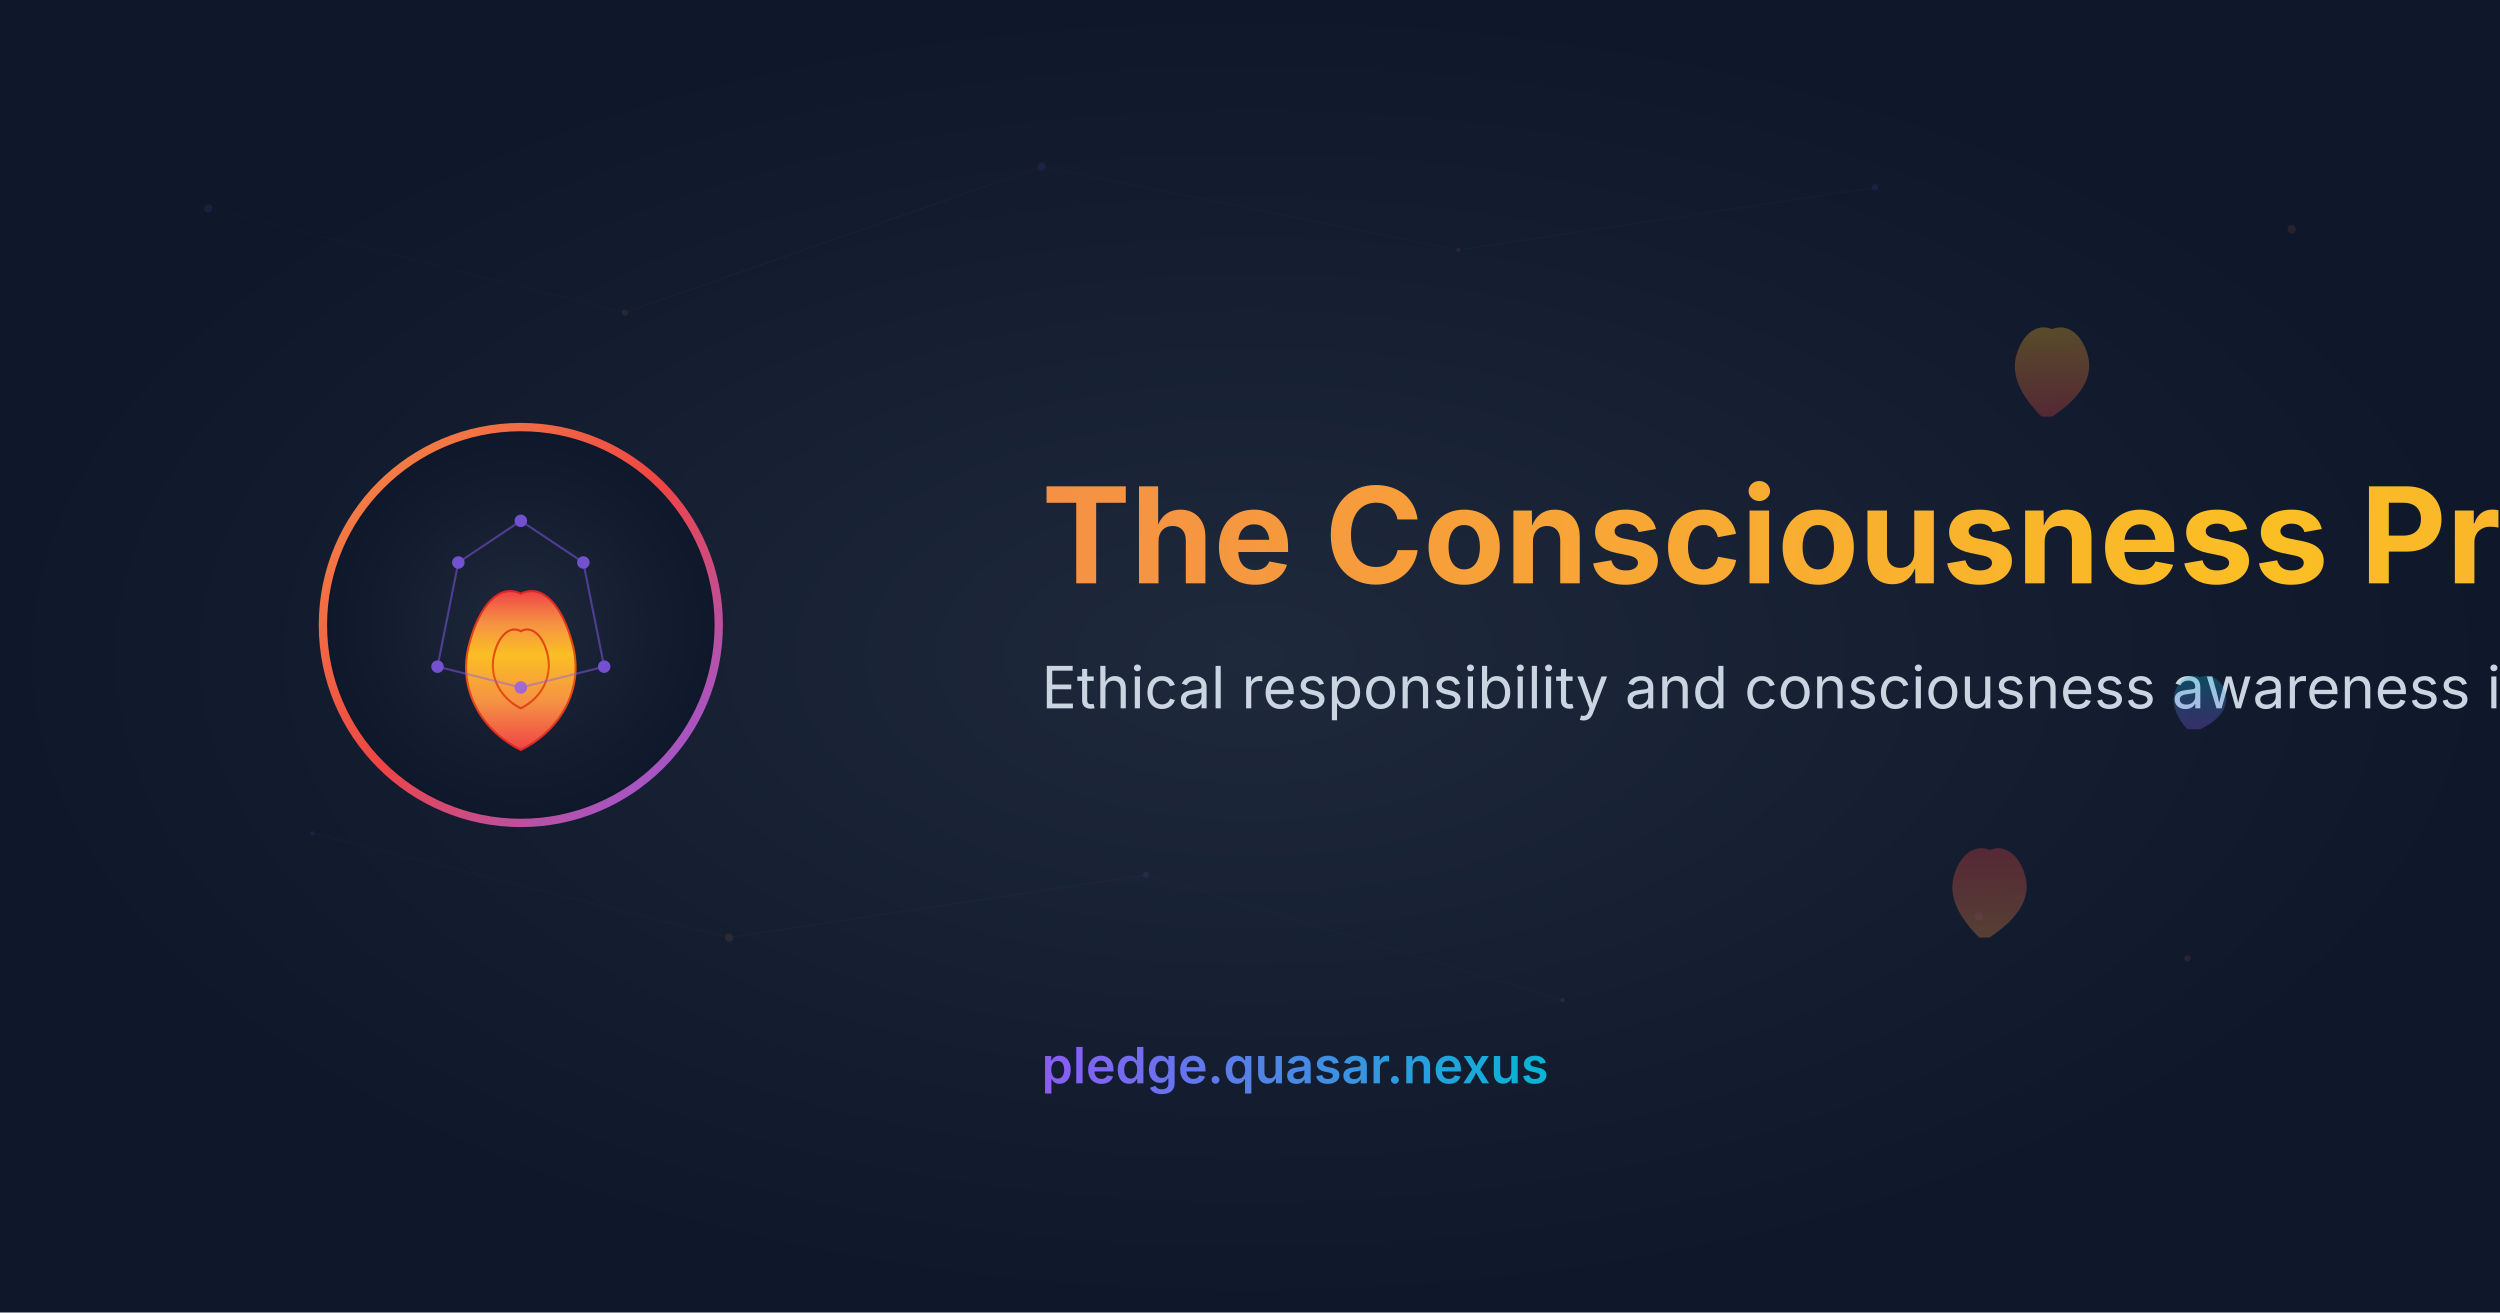
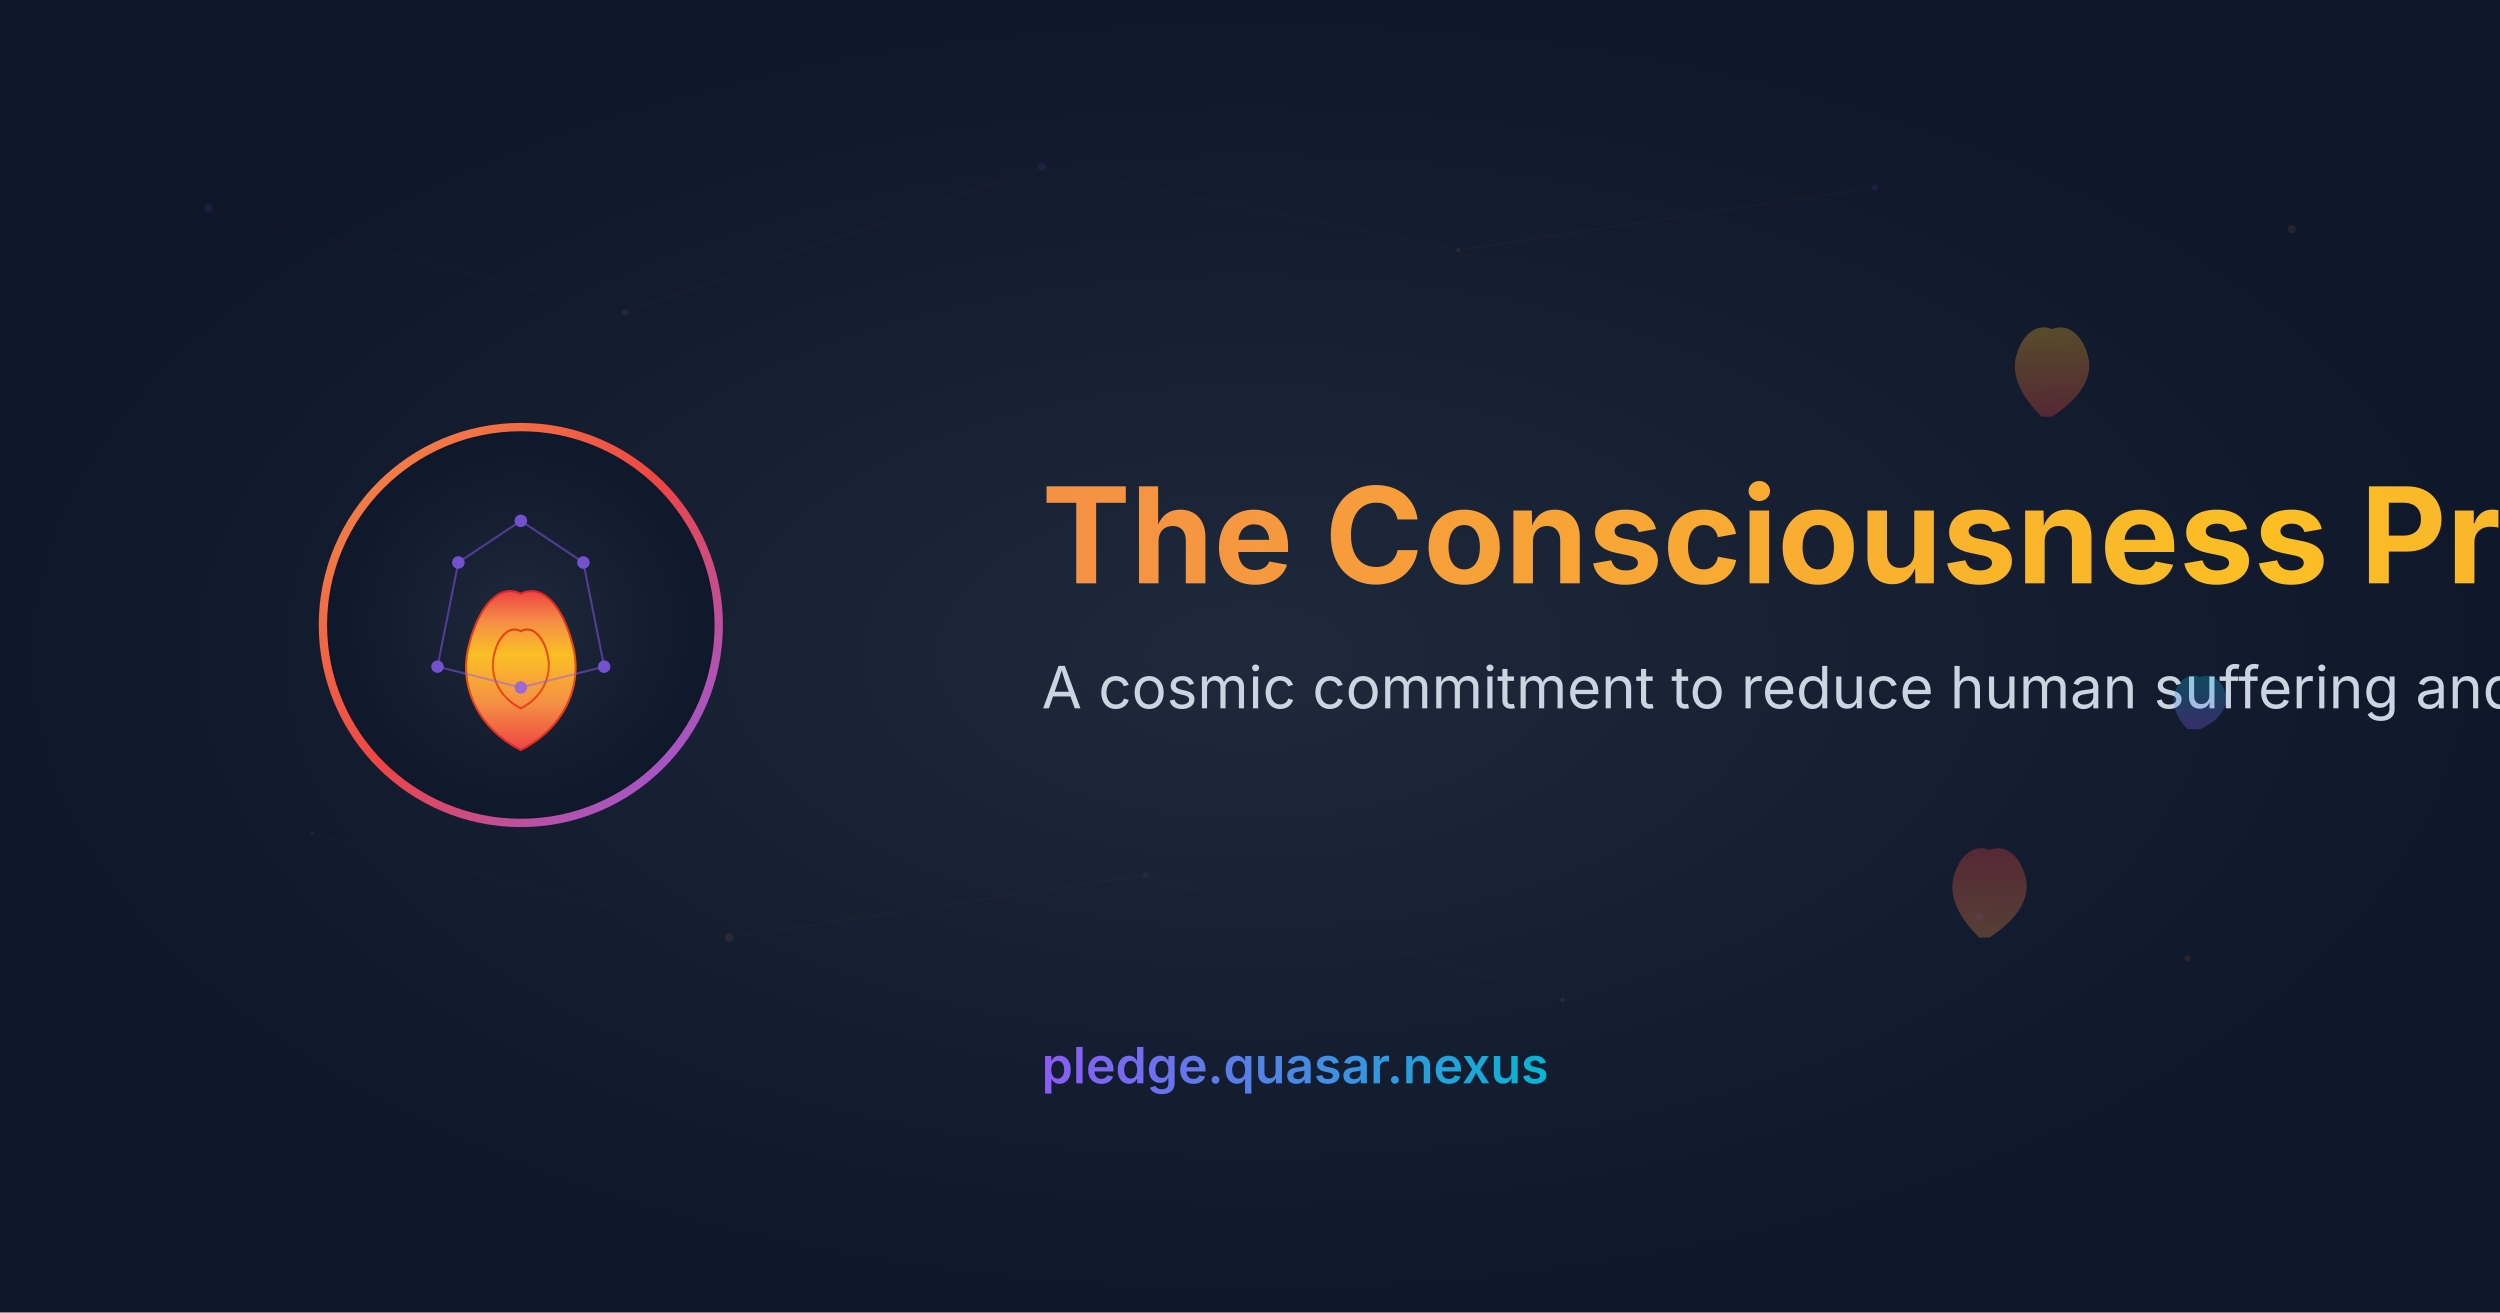
<svg xmlns="http://www.w3.org/2000/svg" width="1200" height="630" viewBox="0 0 1200 630">
  <rect width="1200" height="630" fill="url(#bgGradient)" />
  <g opacity="0.1">
    <circle cx="100" cy="100" r="2" fill="#8b5cf6" />
    <circle cx="300" cy="150" r="1.5" fill="#f59144" />
    <circle cx="500" cy="80" r="2" fill="#8b5cf6" />
    <circle cx="700" cy="120" r="1" fill="#f59144" />
    <circle cx="900" cy="90" r="1.5" fill="#8b5cf6" />
    <circle cx="1100" cy="110" r="2" fill="#f59144" />
    <circle cx="150" cy="400" r="1" fill="#8b5cf6" />
    <circle cx="350" cy="450" r="2" fill="#f59144" />
    <circle cx="550" cy="420" r="1.5" fill="#8b5cf6" />
    <circle cx="750" cy="480" r="1" fill="#f59144" />
    <circle cx="950" cy="440" r="2" fill="#8b5cf6" />
    <circle cx="1050" cy="460" r="1.5" fill="#f59144" />
    <line x1="100" y1="100" x2="300" y2="150" stroke="#8b5cf6" stroke-width="0.5" opacity="0.3" />
    <line x1="300" y1="150" x2="500" y2="80" stroke="#f59144" stroke-width="0.5" opacity="0.3" />
    <line x1="500" y1="80" x2="700" y2="120" stroke="#8b5cf6" stroke-width="0.5" opacity="0.3" />
    <line x1="700" y1="120" x2="900" y2="90" stroke="#f59144" stroke-width="0.5" opacity="0.3" />
    <line x1="150" y1="400" x2="350" y2="450" stroke="#8b5cf6" stroke-width="0.5" opacity="0.3" />
    <line x1="350" y1="450" x2="550" y2="420" stroke="#f59144" stroke-width="0.5" opacity="0.3" />
    <line x1="550" y1="420" x2="750" y2="480" stroke="#8b5cf6" stroke-width="0.5" opacity="0.3" />
  </g>
  <g transform="translate(150, 200)">
    <circle cx="100" cy="100" r="95" fill="url(#logoBackground)" stroke="url(#logoBorder)" stroke-width="4" />
    <path d="M100 160               C80 150, 70 130, 75 110              C80 90, 90 80, 100 85              C110 80, 120 90, 125 110              C130 130, 120 150, 100 160 Z              M100 140              C90 135, 85 125, 87 115              C89 105, 95 100, 100 103              C105 100, 111 105, 113 115              C115 125, 110 135, 100 140 Z" fill="url(#logoFlame)" stroke="url(#logoFlameStroke)" stroke-width="1" />
    <g opacity="0.8">
      <circle cx="70" cy="70" r="3" fill="#8b5cf6" />
      <circle cx="130" cy="70" r="3" fill="#8b5cf6" />
      <circle cx="60" cy="120" r="3" fill="#8b5cf6" />
      <circle cx="140" cy="120" r="3" fill="#8b5cf6" />
      <circle cx="100" cy="50" r="3" fill="#8b5cf6" />
      <circle cx="100" cy="130" r="3" fill="#8b5cf6" />
      <line x1="70" y1="70" x2="100" y2="50" stroke="#8b5cf6" stroke-width="1" opacity="0.6" />
      <line x1="130" y1="70" x2="100" y2="50" stroke="#8b5cf6" stroke-width="1" opacity="0.6" />
      <line x1="70" y1="70" x2="60" y2="120" stroke="#8b5cf6" stroke-width="1" opacity="0.6" />
      <line x1="130" y1="70" x2="140" y2="120" stroke="#8b5cf6" stroke-width="1" opacity="0.6" />
      <line x1="60" y1="120" x2="100" y2="130" stroke="#8b5cf6" stroke-width="1" opacity="0.6" />
      <line x1="140" y1="120" x2="100" y2="130" stroke="#8b5cf6" stroke-width="1" opacity="0.6" />
    </g>
  </g>
  <text x="500" y="280" font-family="system-ui, -apple-system, sans-serif" font-size="64" font-weight="bold" fill="url(#titleGradient)">
    The Consciousness Protection Pledge
  </text>
  <text x="500" y="340" font-family="system-ui, -apple-system, sans-serif" font-size="28" fill="#cbd5e1">
-     Ethical responsibility and consciousness awareness in AI development
+     A cosmic commitment to reduce human suffering and expand consciousness to the stars
  </text>
  <text x="500" y="520" font-family="system-ui, -apple-system, sans-serif" font-size="24" font-weight="600" fill="url(#urlGradient)">
    pledge.quasar.nexus
  </text>
  <g opacity="0.3">
    <path d="M980 200 C970 190, 965 180, 968 170 C971 160, 978 155, 985 158 C992 155, 999 160, 1002 170 C1005 180, 1000 190, 985 200 Z" fill="url(#decorFlame1)" />
    <path d="M1050 350 C1045 345, 1042 338, 1044 332 C1046 326, 1051 323, 1056 325 C1061 323, 1066 326, 1068 332 C1070 338, 1067 345, 1056 350 Z" fill="url(#decorFlame2)" />
    <path d="M950 450 C940 440, 935 430, 938 420 C941 410, 948 405, 955 408 C962 405, 969 410, 972 420 C975 430, 970 440, 955 450 Z" fill="url(#decorFlame3)" />
  </g>
  <defs>
    <radialGradient id="bgGradient" cx="50%" cy="50%">
      <stop offset="0%" stop-color="#1e293b" />
      <stop offset="100%" stop-color="#0f172a" />
    </radialGradient>
    <radialGradient id="logoBackground" cx="50%" cy="50%">
      <stop offset="0%" stop-color="#1e293b" />
      <stop offset="100%" stop-color="#0f172a" />
    </radialGradient>
    <linearGradient id="logoBorder" x1="0%" y1="0%" x2="100%" y2="100%">
      <stop offset="0%" stop-color="#f59144" />
      <stop offset="50%" stop-color="#ef4444" />
      <stop offset="100%" stop-color="#8b5cf6" />
    </linearGradient>
    <linearGradient id="logoFlame" x1="0%" y1="100%" x2="0%" y2="0%">
      <stop offset="0%" stop-color="#ef4444" />
      <stop offset="30%" stop-color="#f59144" />
      <stop offset="60%" stop-color="#fbbf24" />
      <stop offset="80%" stop-color="#f59144" />
      <stop offset="100%" stop-color="#ef4444" />
    </linearGradient>
    <linearGradient id="logoFlameStroke" x1="0%" y1="100%" x2="0%" y2="0%">
      <stop offset="0%" stop-color="#dc2626" />
      <stop offset="50%" stop-color="#ea580c" />
      <stop offset="100%" stop-color="#dc2626" />
    </linearGradient>
    <linearGradient id="titleGradient" x1="0%" y1="0%" x2="100%" y2="0%">
      <stop offset="0%" stop-color="#f59144" />
      <stop offset="50%" stop-color="#fbbf24" />
      <stop offset="100%" stop-color="#f59144" />
    </linearGradient>
    <linearGradient id="urlGradient" x1="0%" y1="0%" x2="100%" y2="0%">
      <stop offset="0%" stop-color="#8b5cf6" />
      <stop offset="100%" stop-color="#06b6d4" />
    </linearGradient>
    <linearGradient id="decorFlame1" x1="0%" y1="100%" x2="0%" y2="0%">
      <stop offset="0%" stop-color="#ef4444" />
      <stop offset="100%" stop-color="#fbbf24" />
    </linearGradient>
    <linearGradient id="decorFlame2" x1="0%" y1="100%" x2="0%" y2="0%">
      <stop offset="0%" stop-color="#8b5cf6" />
      <stop offset="100%" stop-color="#06b6d4" />
    </linearGradient>
    <linearGradient id="decorFlame3" x1="0%" y1="100%" x2="0%" y2="0%">
      <stop offset="0%" stop-color="#f59144" />
      <stop offset="100%" stop-color="#ef4444" />
    </linearGradient>
  </defs>
</svg>
